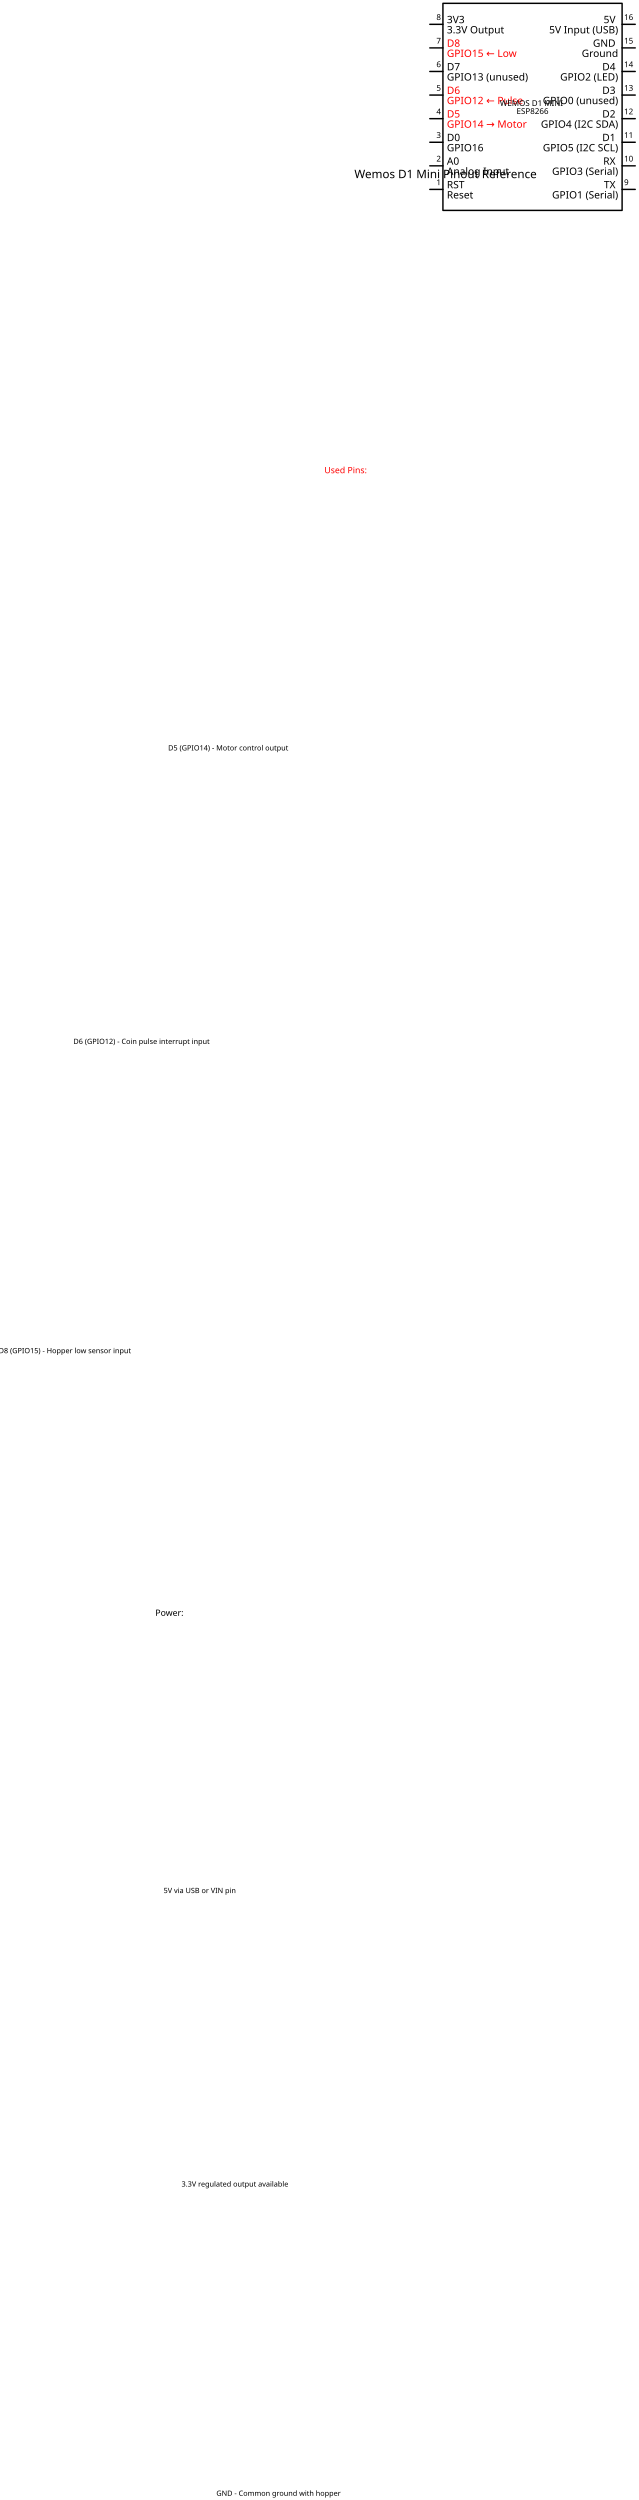
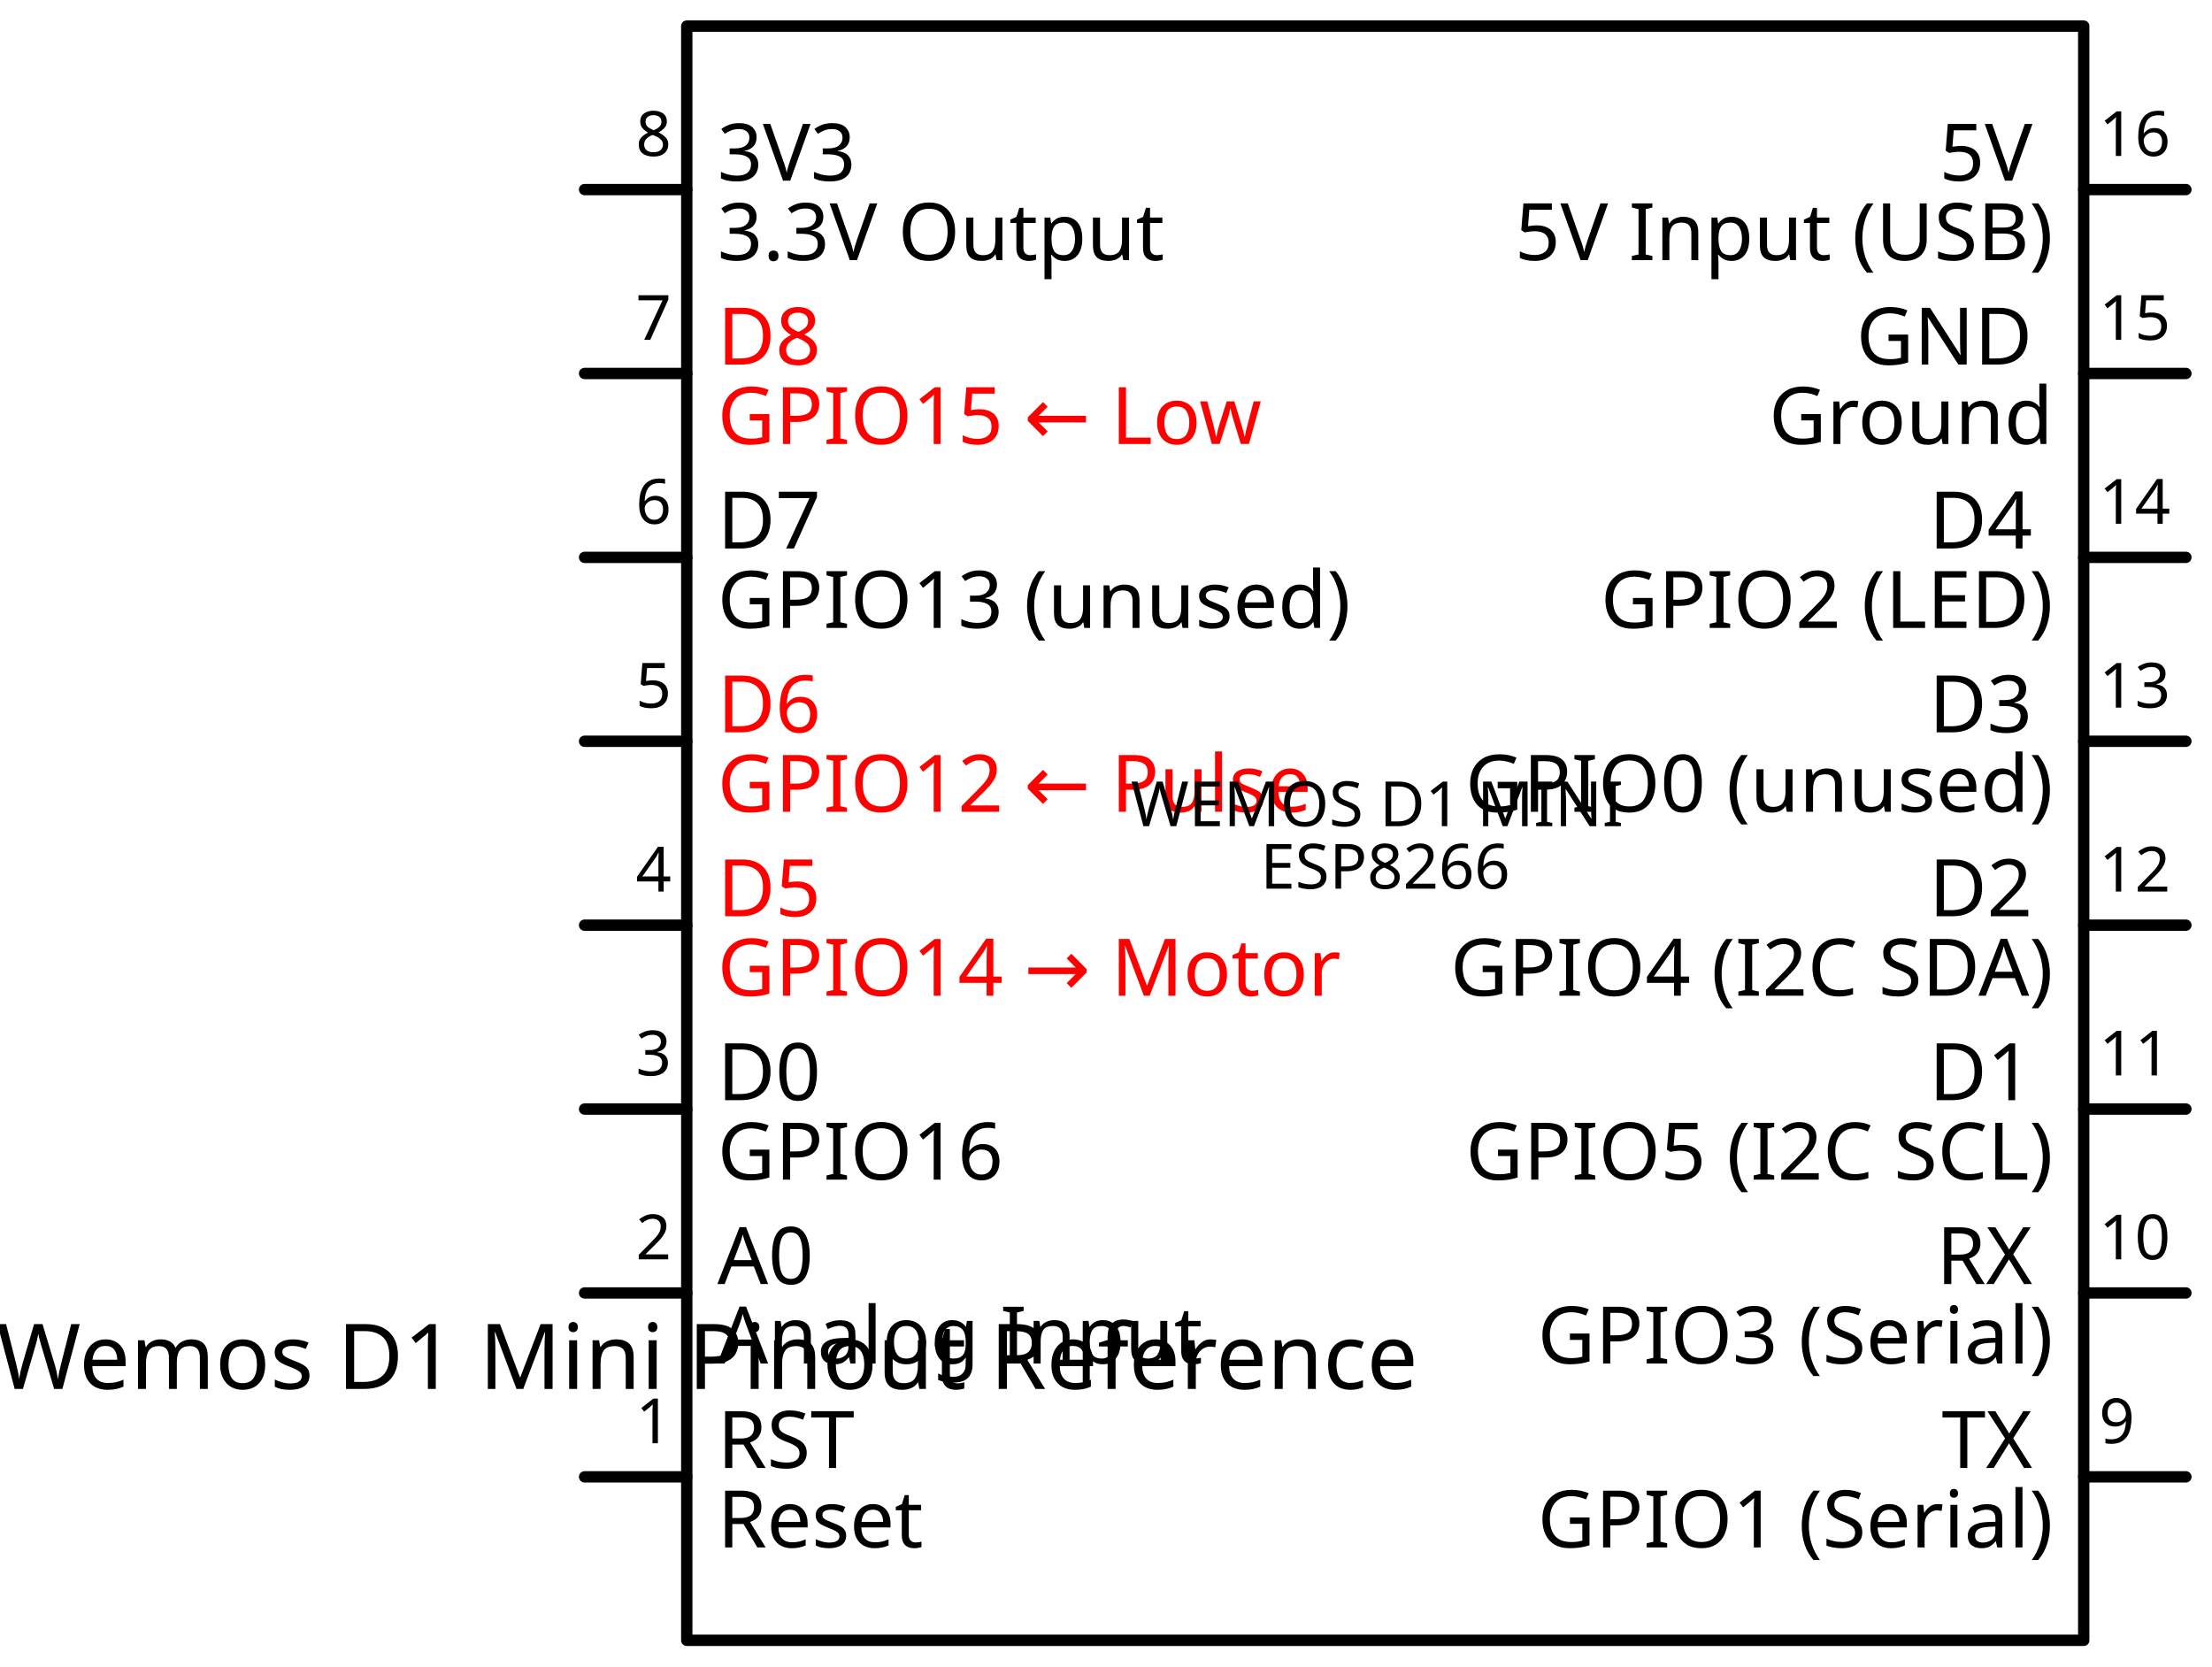
- <svg xmlns="http://www.w3.org/2000/svg" xml:lang="en" height="3434.2pt" width="877.172pt" viewBox="-608.44 -253 877.172 3434.2" style="background-color:white;">
+ <svg xmlns="http://www.w3.org/2000/svg" xml:lang="en" height="293.6pt" width="389.732pt" viewBox="-121 -253 389.732 293.6" style="background-color:white;">
  <path d="M 0.0,36.0 L 246.132,36.0 L 246.132,-248.4 L 0.0,-248.4 L 0.0,36.0" style="stroke:black;fill:none;stroke-width:2.0;stroke-dasharray:-;stroke-linecap:round;stroke-linejoin:round;" />
  <path d="M 0.0,7.2 L -18.0,7.2" style="stroke:black;fill:none;stroke-width:2.0;stroke-dasharray:-;stroke-linecap:round;stroke-linejoin:round;" />
  <path d="M 0.0,-25.2 L -18.0,-25.2" style="stroke:black;fill:none;stroke-width:2.0;stroke-dasharray:-;stroke-linecap:round;stroke-linejoin:round;" />
  <path d="M 0.0,-57.6 L -18.0,-57.6" style="stroke:black;fill:none;stroke-width:2.0;stroke-dasharray:-;stroke-linecap:round;stroke-linejoin:round;" />
  <path d="M 0.0,-90 L -18.0,-90" style="stroke:black;fill:none;stroke-width:2.0;stroke-dasharray:-;stroke-linecap:round;stroke-linejoin:round;" />
  <path d="M 0.0,-122.4 L -18.0,-122.4" style="stroke:black;fill:none;stroke-width:2.0;stroke-dasharray:-;stroke-linecap:round;stroke-linejoin:round;" />
  <path d="M 0.0,-154.8 L -18.0,-154.8" style="stroke:black;fill:none;stroke-width:2.0;stroke-dasharray:-;stroke-linecap:round;stroke-linejoin:round;" />
  <path d="M 0.0,-187.2 L -18.0,-187.2" style="stroke:black;fill:none;stroke-width:2.0;stroke-dasharray:-;stroke-linecap:round;stroke-linejoin:round;" />
  <path d="M 0.0,-219.6 L -18.0,-219.6" style="stroke:black;fill:none;stroke-width:2.0;stroke-dasharray:-;stroke-linecap:round;stroke-linejoin:round;" />
  <path d="M 246.132,7.2 L 264.132,7.2" style="stroke:black;fill:none;stroke-width:2.0;stroke-dasharray:-;stroke-linecap:round;stroke-linejoin:round;" />
  <path d="M 246.132,-25.2 L 264.132,-25.2" style="stroke:black;fill:none;stroke-width:2.0;stroke-dasharray:-;stroke-linecap:round;stroke-linejoin:round;" />
  <path d="M 246.132,-57.6 L 264.132,-57.6" style="stroke:black;fill:none;stroke-width:2.0;stroke-dasharray:-;stroke-linecap:round;stroke-linejoin:round;" />
  <path d="M 246.132,-90 L 264.132,-90" style="stroke:black;fill:none;stroke-width:2.0;stroke-dasharray:-;stroke-linecap:round;stroke-linejoin:round;" />
  <path d="M 246.132,-122.4 L 264.132,-122.4" style="stroke:black;fill:none;stroke-width:2.0;stroke-dasharray:-;stroke-linecap:round;stroke-linejoin:round;" />
  <path d="M 246.132,-154.8 L 264.132,-154.8" style="stroke:black;fill:none;stroke-width:2.0;stroke-dasharray:-;stroke-linecap:round;stroke-linejoin:round;" />
  <path d="M 246.132,-187.2 L 264.132,-187.2" style="stroke:black;fill:none;stroke-width:2.0;stroke-dasharray:-;stroke-linecap:round;stroke-linejoin:round;" />
  <path d="M 246.132,-219.6 L 264.132,-219.6" style="stroke:black;fill:none;stroke-width:2.0;stroke-dasharray:-;stroke-linecap:round;stroke-linejoin:round;" />
  <text x="3.6" y="-19.6" dominant-baseline="ideographic" fill="black" font-size="16" font-family="sans" text-anchor="middle">
    <tspan x="3.6" dy="16">Wemos D1 Mini Pinout Reference</tspan>
  </text>
  <text x="-2.7" y="-6.5" dominant-baseline="ideographic" fill="black" font-size="11" font-family="sans" text-anchor="end">
    <tspan x="-2.7" dy="11">1</tspan>
  </text>
  <text x="5.4" y="-13.8" dominant-baseline="central" fill="black" font-size="14" font-family="sans" text-anchor="start">
    <tspan x="5.4" dy="14">RST</tspan>
    <tspan x="5.4" dy="14">Reset</tspan>
  </text>
  <text x="-2.7" y="-38.9" dominant-baseline="ideographic" fill="black" font-size="11" font-family="sans" text-anchor="end">
    <tspan x="-2.7" dy="11">2</tspan>
  </text>
  <text x="5.4" y="-46.2" dominant-baseline="central" fill="black" font-size="14" font-family="sans" text-anchor="start">
    <tspan x="5.4" dy="14">A0</tspan>
    <tspan x="5.4" dy="14">Analog Input</tspan>
  </text>
  <text x="-2.7" y="-71.3" dominant-baseline="ideographic" fill="black" font-size="11" font-family="sans" text-anchor="end">
    <tspan x="-2.7" dy="11">3</tspan>
  </text>
  <text x="5.4" y="-78.6" dominant-baseline="central" fill="black" font-size="14" font-family="sans" text-anchor="start">
    <tspan x="5.4" dy="14">D0</tspan>
    <tspan x="5.4" dy="14">GPIO16</tspan>
  </text>
  <text x="-2.7" y="-103.7" dominant-baseline="ideographic" fill="black" font-size="11" font-family="sans" text-anchor="end">
    <tspan x="-2.7" dy="11">4</tspan>
  </text>
  <text x="5.4" y="-111" dominant-baseline="central" fill="red" font-size="14" font-family="sans" text-anchor="start">
    <tspan x="5.4" dy="14">D5</tspan>
    <tspan x="5.4" dy="14">GPIO14 → Motor</tspan>
  </text>
  <text x="-2.7" y="-136.1" dominant-baseline="ideographic" fill="black" font-size="11" font-family="sans" text-anchor="end">
    <tspan x="-2.7" dy="11">5</tspan>
  </text>
  <text x="5.4" y="-143.4" dominant-baseline="central" fill="red" font-size="14" font-family="sans" text-anchor="start">
    <tspan x="5.4" dy="14">D6</tspan>
    <tspan x="5.4" dy="14">GPIO12 ← Pulse</tspan>
  </text>
  <text x="-2.7" y="-168.5" dominant-baseline="ideographic" fill="black" font-size="11" font-family="sans" text-anchor="end">
    <tspan x="-2.7" dy="11">6</tspan>
  </text>
  <text x="5.4" y="-175.8" dominant-baseline="central" fill="black" font-size="14" font-family="sans" text-anchor="start">
    <tspan x="5.4" dy="14">D7</tspan>
    <tspan x="5.4" dy="14">GPIO13 (unused)</tspan>
  </text>
  <text x="-2.7" y="-200.9" dominant-baseline="ideographic" fill="black" font-size="11" font-family="sans" text-anchor="end">
    <tspan x="-2.7" dy="11">7</tspan>
  </text>
  <text x="5.4" y="-208.2" dominant-baseline="central" fill="red" font-size="14" font-family="sans" text-anchor="start">
    <tspan x="5.4" dy="14">D8</tspan>
    <tspan x="5.4" dy="14">GPIO15 ← Low</tspan>
  </text>
  <text x="-2.7" y="-233.3" dominant-baseline="ideographic" fill="black" font-size="11" font-family="sans" text-anchor="end">
    <tspan x="-2.7" dy="11">8</tspan>
  </text>
  <text x="5.4" y="-240.6" dominant-baseline="central" fill="black" font-size="14" font-family="sans" text-anchor="start">
    <tspan x="5.4" dy="14">3V3</tspan>
    <tspan x="5.4" dy="14">3.3V Output</tspan>
  </text>
  <text x="248.832" y="-6.5" dominant-baseline="ideographic" fill="black" font-size="11" font-family="sans" text-anchor="start">
    <tspan x="248.832" dy="11">9</tspan>
  </text>
  <text x="240.732" y="-13.8" dominant-baseline="central" fill="black" font-size="14" font-family="sans" text-anchor="end">
    <tspan x="240.732" dy="14">TX</tspan>
    <tspan x="240.732" dy="14">GPIO1 (Serial)</tspan>
  </text>
  <text x="248.832" y="-38.9" dominant-baseline="ideographic" fill="black" font-size="11" font-family="sans" text-anchor="start">
    <tspan x="248.832" dy="11">10</tspan>
  </text>
  <text x="240.732" y="-46.2" dominant-baseline="central" fill="black" font-size="14" font-family="sans" text-anchor="end">
    <tspan x="240.732" dy="14">RX</tspan>
    <tspan x="240.732" dy="14">GPIO3 (Serial)</tspan>
  </text>
  <text x="248.832" y="-71.3" dominant-baseline="ideographic" fill="black" font-size="11" font-family="sans" text-anchor="start">
    <tspan x="248.832" dy="11">11</tspan>
  </text>
  <text x="240.732" y="-78.6" dominant-baseline="central" fill="black" font-size="14" font-family="sans" text-anchor="end">
    <tspan x="240.732" dy="14">D1</tspan>
    <tspan x="240.732" dy="14">GPIO5 (I2C SCL)</tspan>
  </text>
  <text x="248.832" y="-103.7" dominant-baseline="ideographic" fill="black" font-size="11" font-family="sans" text-anchor="start">
    <tspan x="248.832" dy="11">12</tspan>
  </text>
  <text x="240.732" y="-111" dominant-baseline="central" fill="black" font-size="14" font-family="sans" text-anchor="end">
    <tspan x="240.732" dy="14">D2</tspan>
    <tspan x="240.732" dy="14">GPIO4 (I2C SDA)</tspan>
  </text>
  <text x="248.832" y="-136.1" dominant-baseline="ideographic" fill="black" font-size="11" font-family="sans" text-anchor="start">
    <tspan x="248.832" dy="11">13</tspan>
  </text>
  <text x="240.732" y="-143.4" dominant-baseline="central" fill="black" font-size="14" font-family="sans" text-anchor="end">
    <tspan x="240.732" dy="14">D3</tspan>
    <tspan x="240.732" dy="14">GPIO0 (unused)</tspan>
  </text>
  <text x="248.832" y="-168.5" dominant-baseline="ideographic" fill="black" font-size="11" font-family="sans" text-anchor="start">
    <tspan x="248.832" dy="11">14</tspan>
  </text>
  <text x="240.732" y="-175.8" dominant-baseline="central" fill="black" font-size="14" font-family="sans" text-anchor="end">
    <tspan x="240.732" dy="14">D4</tspan>
    <tspan x="240.732" dy="14">GPIO2 (LED)</tspan>
  </text>
  <text x="248.832" y="-200.9" dominant-baseline="ideographic" fill="black" font-size="11" font-family="sans" text-anchor="start">
    <tspan x="248.832" dy="11">15</tspan>
  </text>
  <text x="240.732" y="-208.2" dominant-baseline="central" fill="black" font-size="14" font-family="sans" text-anchor="end">
    <tspan x="240.732" dy="14">GND</tspan>
    <tspan x="240.732" dy="14">Ground</tspan>
  </text>
  <text x="248.832" y="-233.3" dominant-baseline="ideographic" fill="black" font-size="11" font-family="sans" text-anchor="start">
    <tspan x="248.832" dy="11">16</tspan>
  </text>
  <text x="240.732" y="-240.6" dominant-baseline="central" fill="black" font-size="14" font-family="sans" text-anchor="end">
    <tspan x="240.732" dy="14">5V</tspan>
    <tspan x="240.732" dy="14">5V Input (USB)</tspan>
  </text>
  <text x="123.066" y="-122.7" dominant-baseline="central" fill="black" font-size="11" font-family="sans" text-anchor="middle">
    <tspan x="123.066" dy="11">WEMOS D1 MINI</tspan>
    <tspan x="123.066" dy="11">ESP8266</tspan>
  </text>
-   <text x="-104.4" y="380.4" dominant-baseline="central" fill="red" font-size="12" font-family="sans" text-anchor="end">
-     <tspan x="-104.4" dy="12">Used Pins:</tspan>
-   </text>
-   <text x="-212.4" y="764.0" dominant-baseline="central" fill="black" font-size="10" font-family="sans" text-anchor="end">
-     <tspan x="-212.4" dy="10">D5 (GPIO14) - Motor control output</tspan>
-   </text>
-   <text x="-320.4" y="1167.2" dominant-baseline="central" fill="black" font-size="10" font-family="sans" text-anchor="end">
-     <tspan x="-320.4" dy="10">D6 (GPIO12) - Coin pulse interrupt input</tspan>
-   </text>
-   <text x="-428.4" y="1592" dominant-baseline="central" fill="black" font-size="10" font-family="sans" text-anchor="end">
-     <tspan x="-428.4" dy="10">D8 (GPIO15) - Hopper low sensor input</tspan>
-   </text>
-   <text x="-356.4" y="1950" dominant-baseline="central" fill="black" font-size="12" font-family="sans" text-anchor="end">
-     <tspan x="-356.4" dy="12">Power:</tspan>
-   </text>
-   <text x="-284.4" y="2333.6" dominant-baseline="central" fill="black" font-size="10" font-family="sans" text-anchor="end">
-     <tspan x="-284.4" dy="10">5V via USB or VIN pin</tspan>
-   </text>
-   <text x="-212.4" y="2736.8" dominant-baseline="central" fill="black" font-size="10" font-family="sans" text-anchor="end">
-     <tspan x="-212.4" dy="10">3.3V regulated output available</tspan>
-   </text>
-   <text x="-140.4" y="3161.6" dominant-baseline="central" fill="black" font-size="10" font-family="sans" text-anchor="end">
-     <tspan x="-140.4" dy="10">GND - Common ground with hopper</tspan>
-   </text>
</svg>
